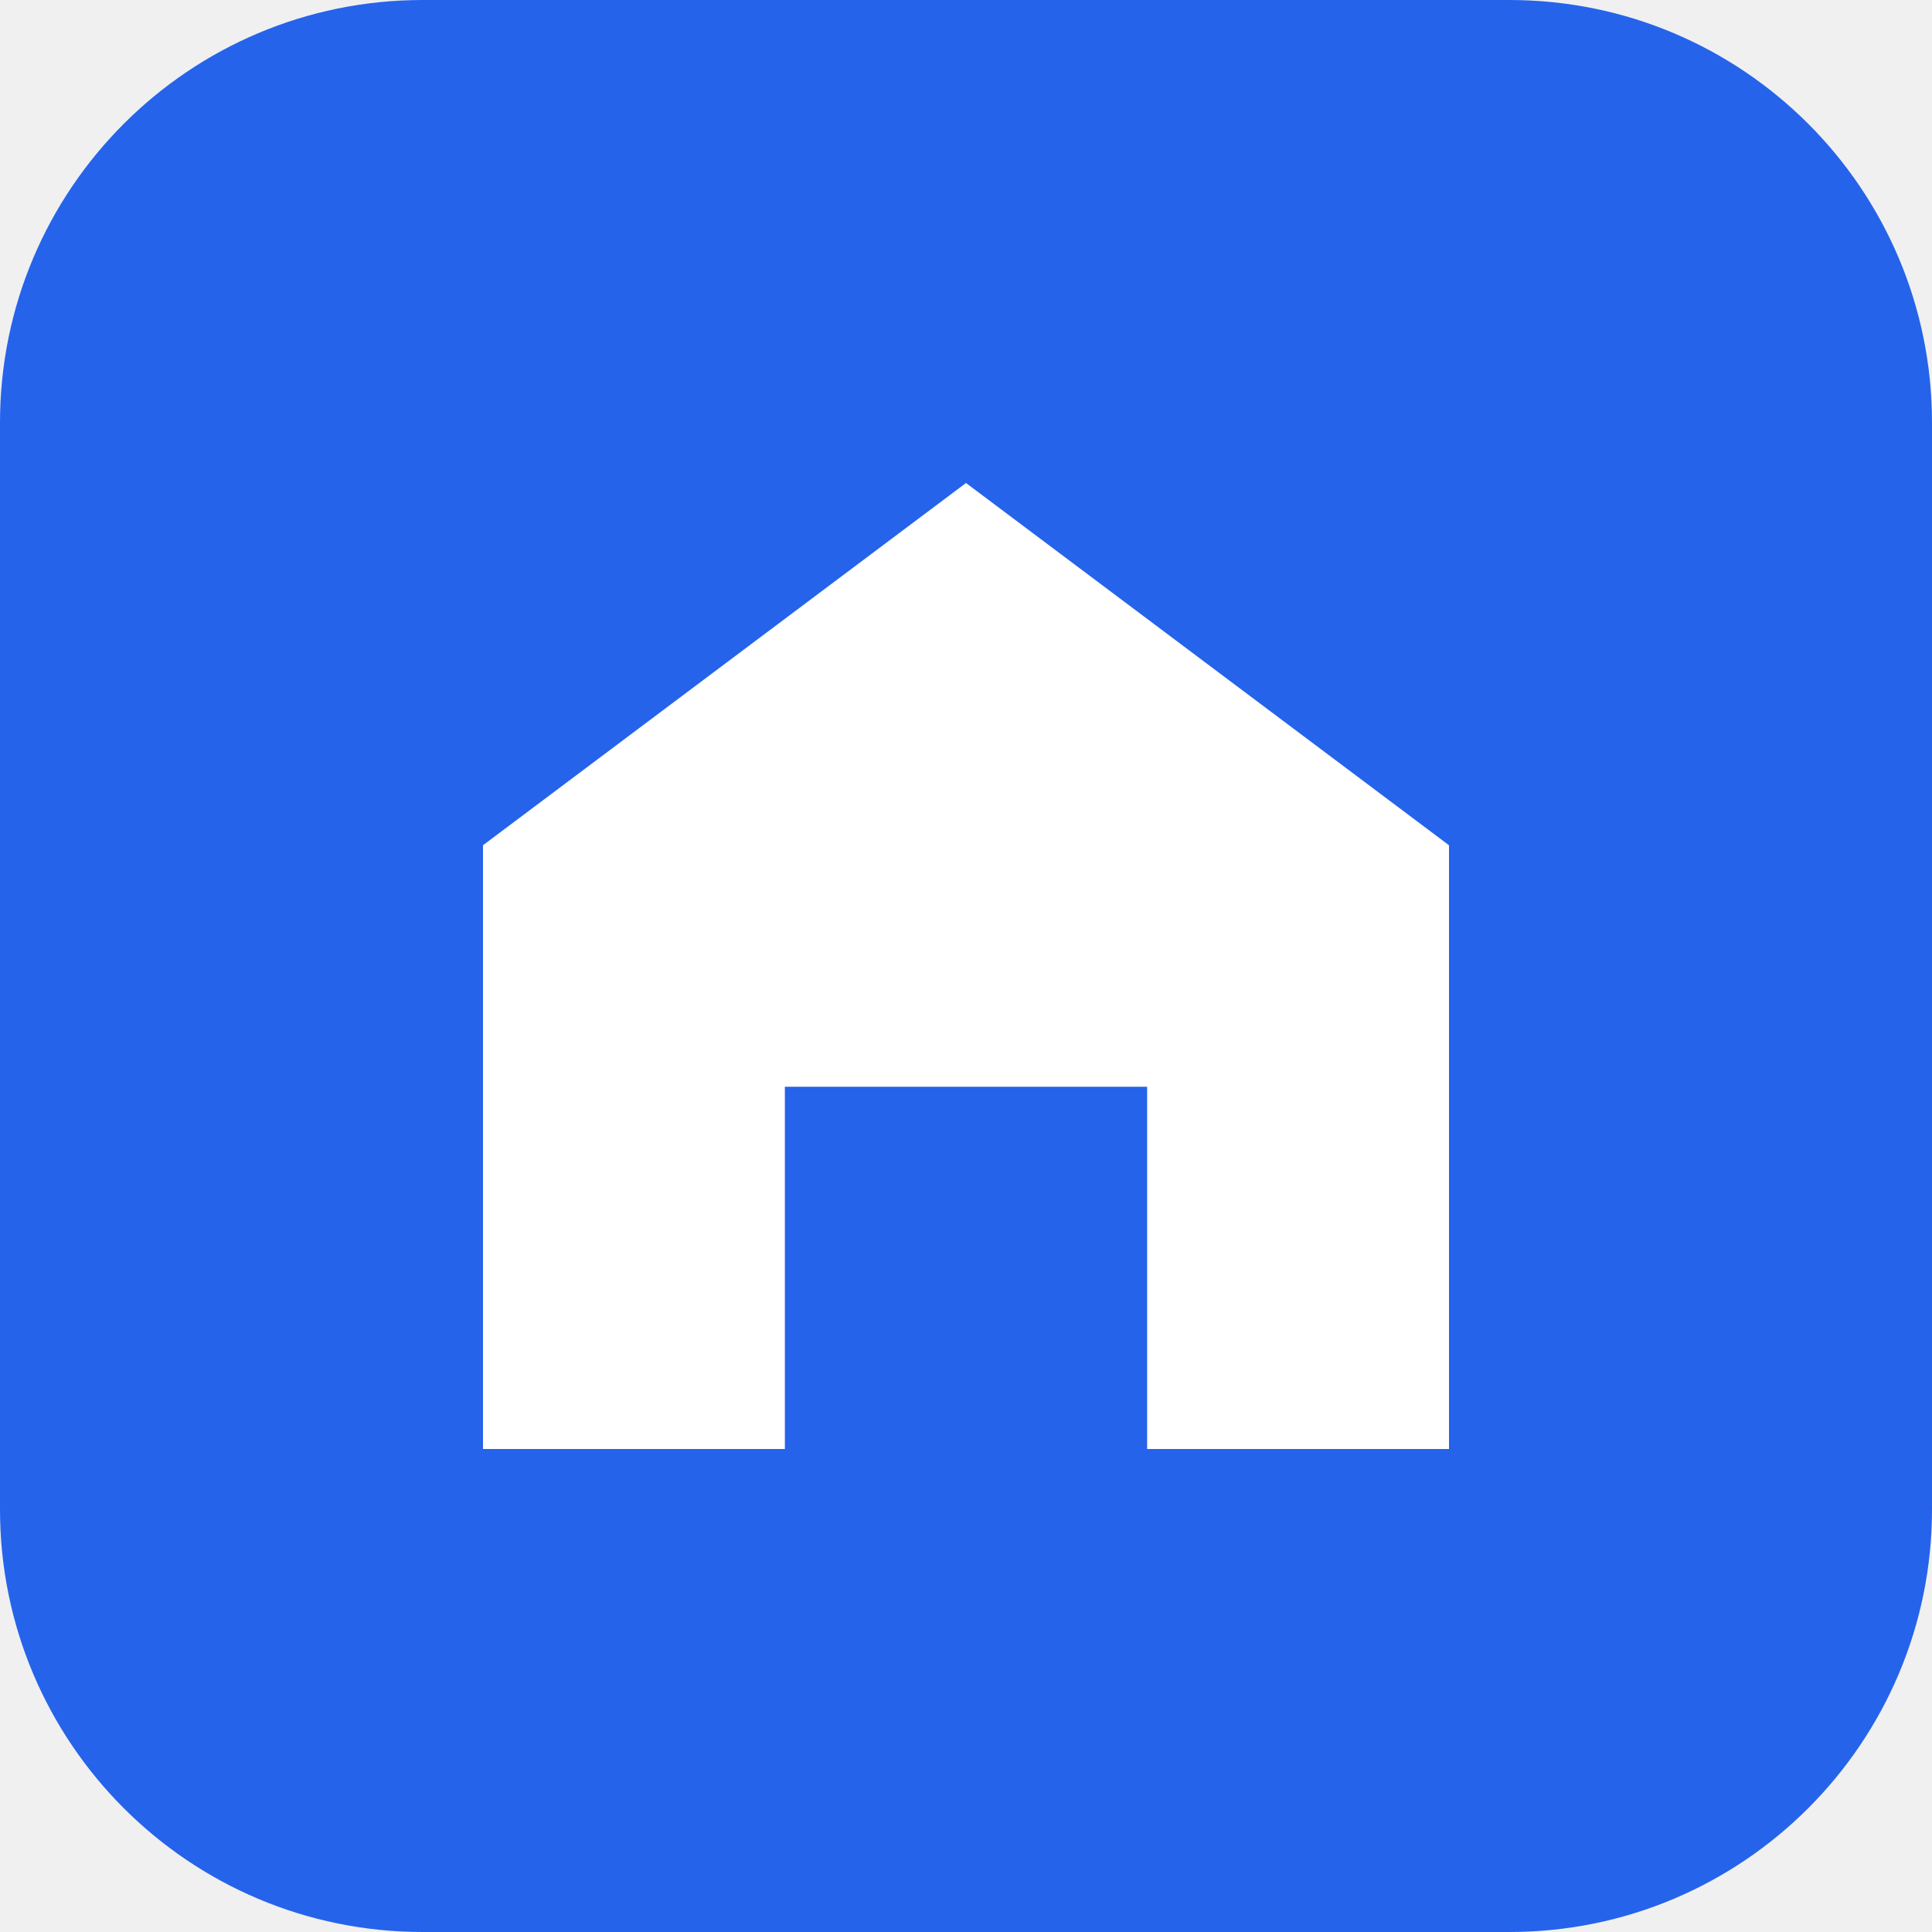
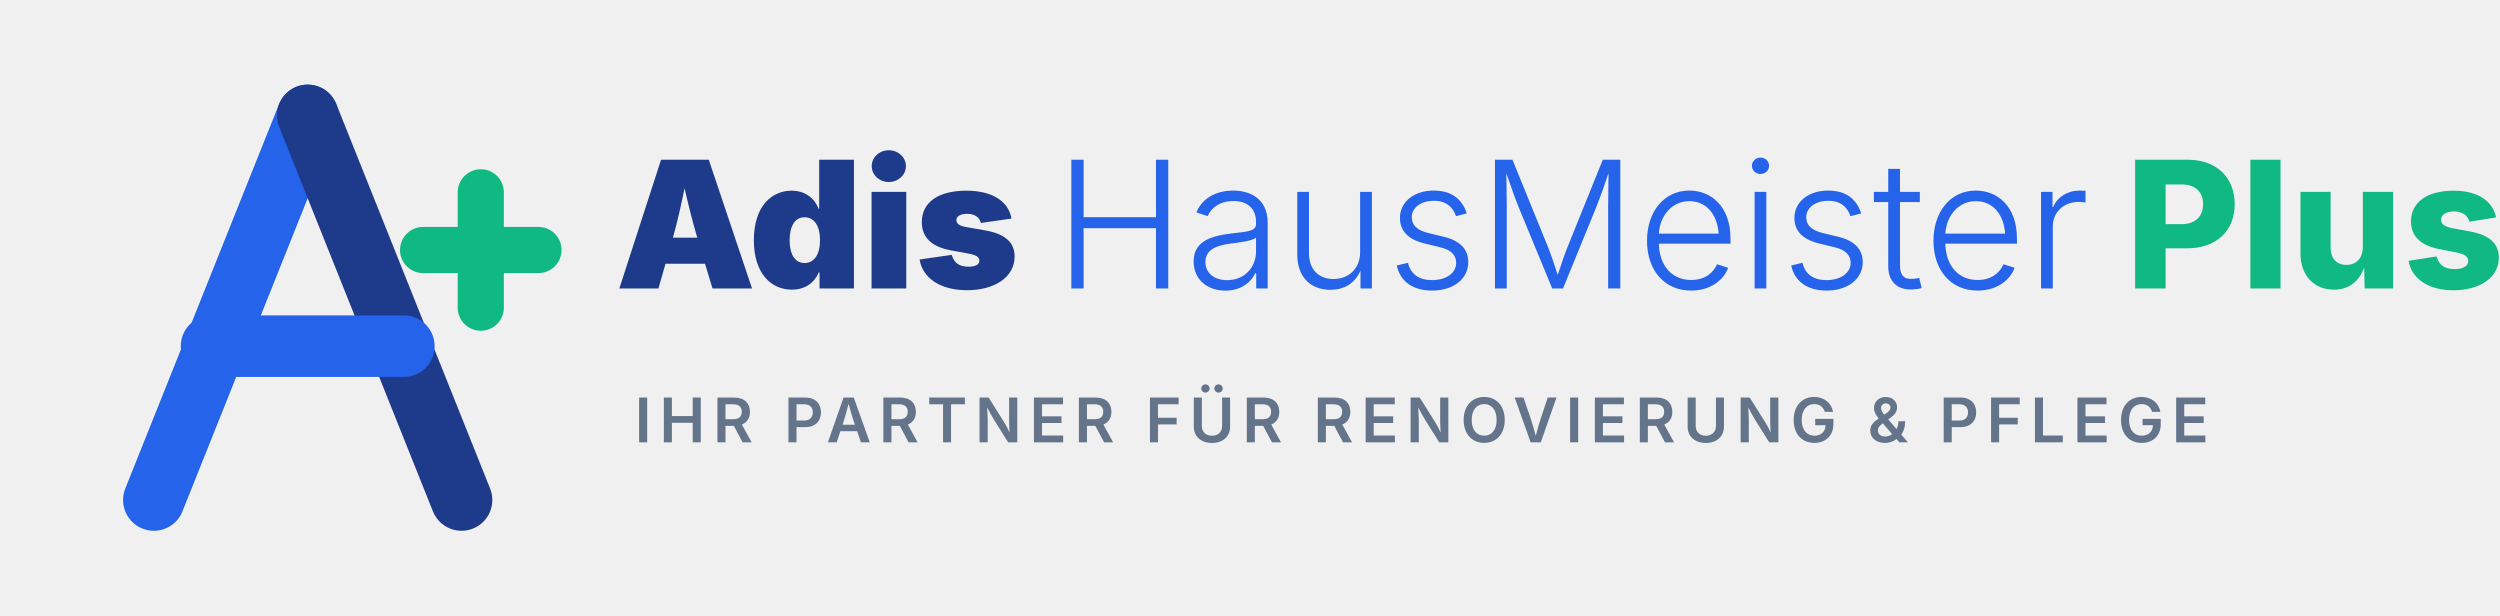
- <svg xmlns="http://www.w3.org/2000/svg" viewBox="0 0 512 512">
-   <rect width="512" height="512" fill="#2563eb" rx="112" />
-   <path d="M256 128l-128 96v160h80v-96h96v96h80V224z" fill="#ffffff" />
+ <svg xmlns="http://www.w3.org/2000/svg" viewBox="0 0 650 160" width="100%" height="100%">
+   <g transform="translate(20, 20)">
+     <path d="M60 10 L20 110" stroke="#2563EB" stroke-width="16" stroke-linecap="round" stroke-linejoin="round" fill="none" />
+     <path d="M60 10 L100 110" stroke="#1E3A8A" stroke-width="16" stroke-linecap="round" stroke-linejoin="round" fill="none" />
+     <path d="M35 70 L85 70" stroke="#2563EB" stroke-width="16" stroke-linecap="round" fill="none" />
+     <path d="M105 30 L105 60 M90 45 L120 45" stroke="#10B981" stroke-width="12" stroke-linecap="round" fill="none" />
+   </g>
+   <text x="160" y="75" font-family="system-ui, -apple-system, sans-serif" font-weight="900" font-size="46" fill="#1E3A8A">Adis <tspan font-weight="300" fill="#2563EB">HausMeister</tspan>
+     <tspan font-weight="800" fill="#10B981">Plus</tspan>
+   </text>
+   <text x="165" y="115" font-family="system-ui, -apple-system, sans-serif" font-weight="600" font-size="16" fill="#64748B" letter-spacing="2">IHR PARTNER FÜR RENOVIERUNG &amp; PFLEGE</text>
</svg>
